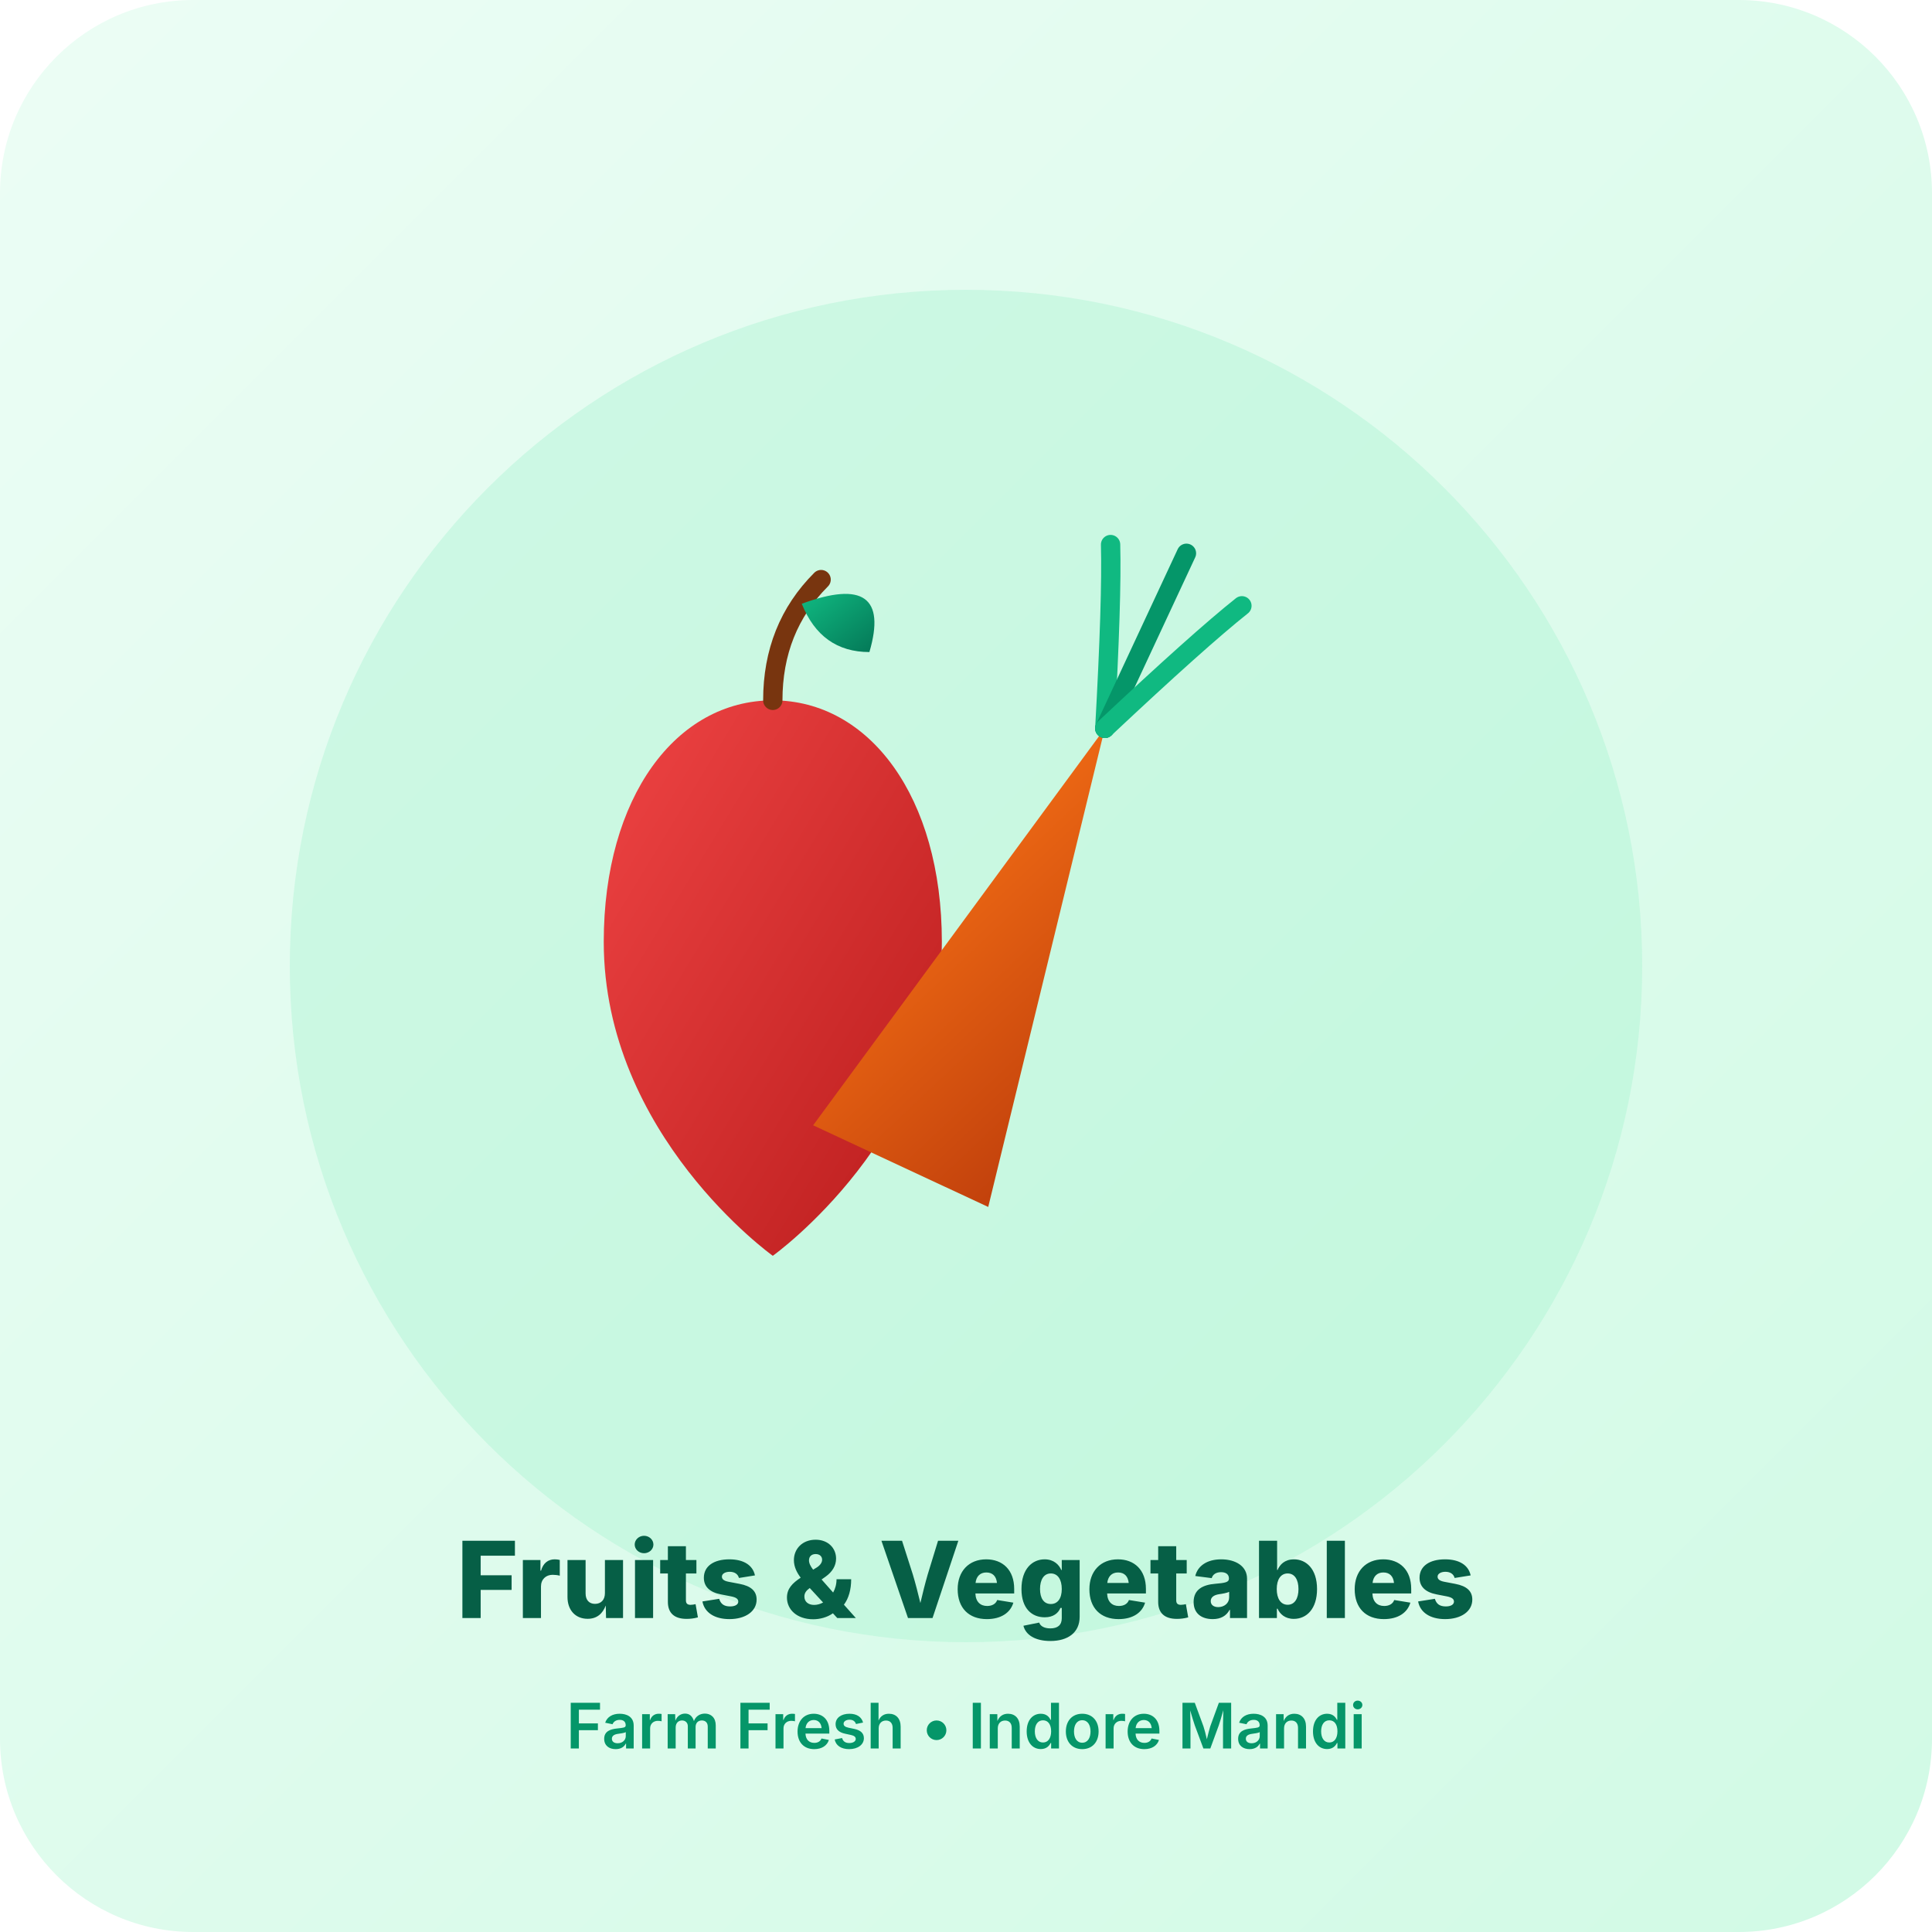
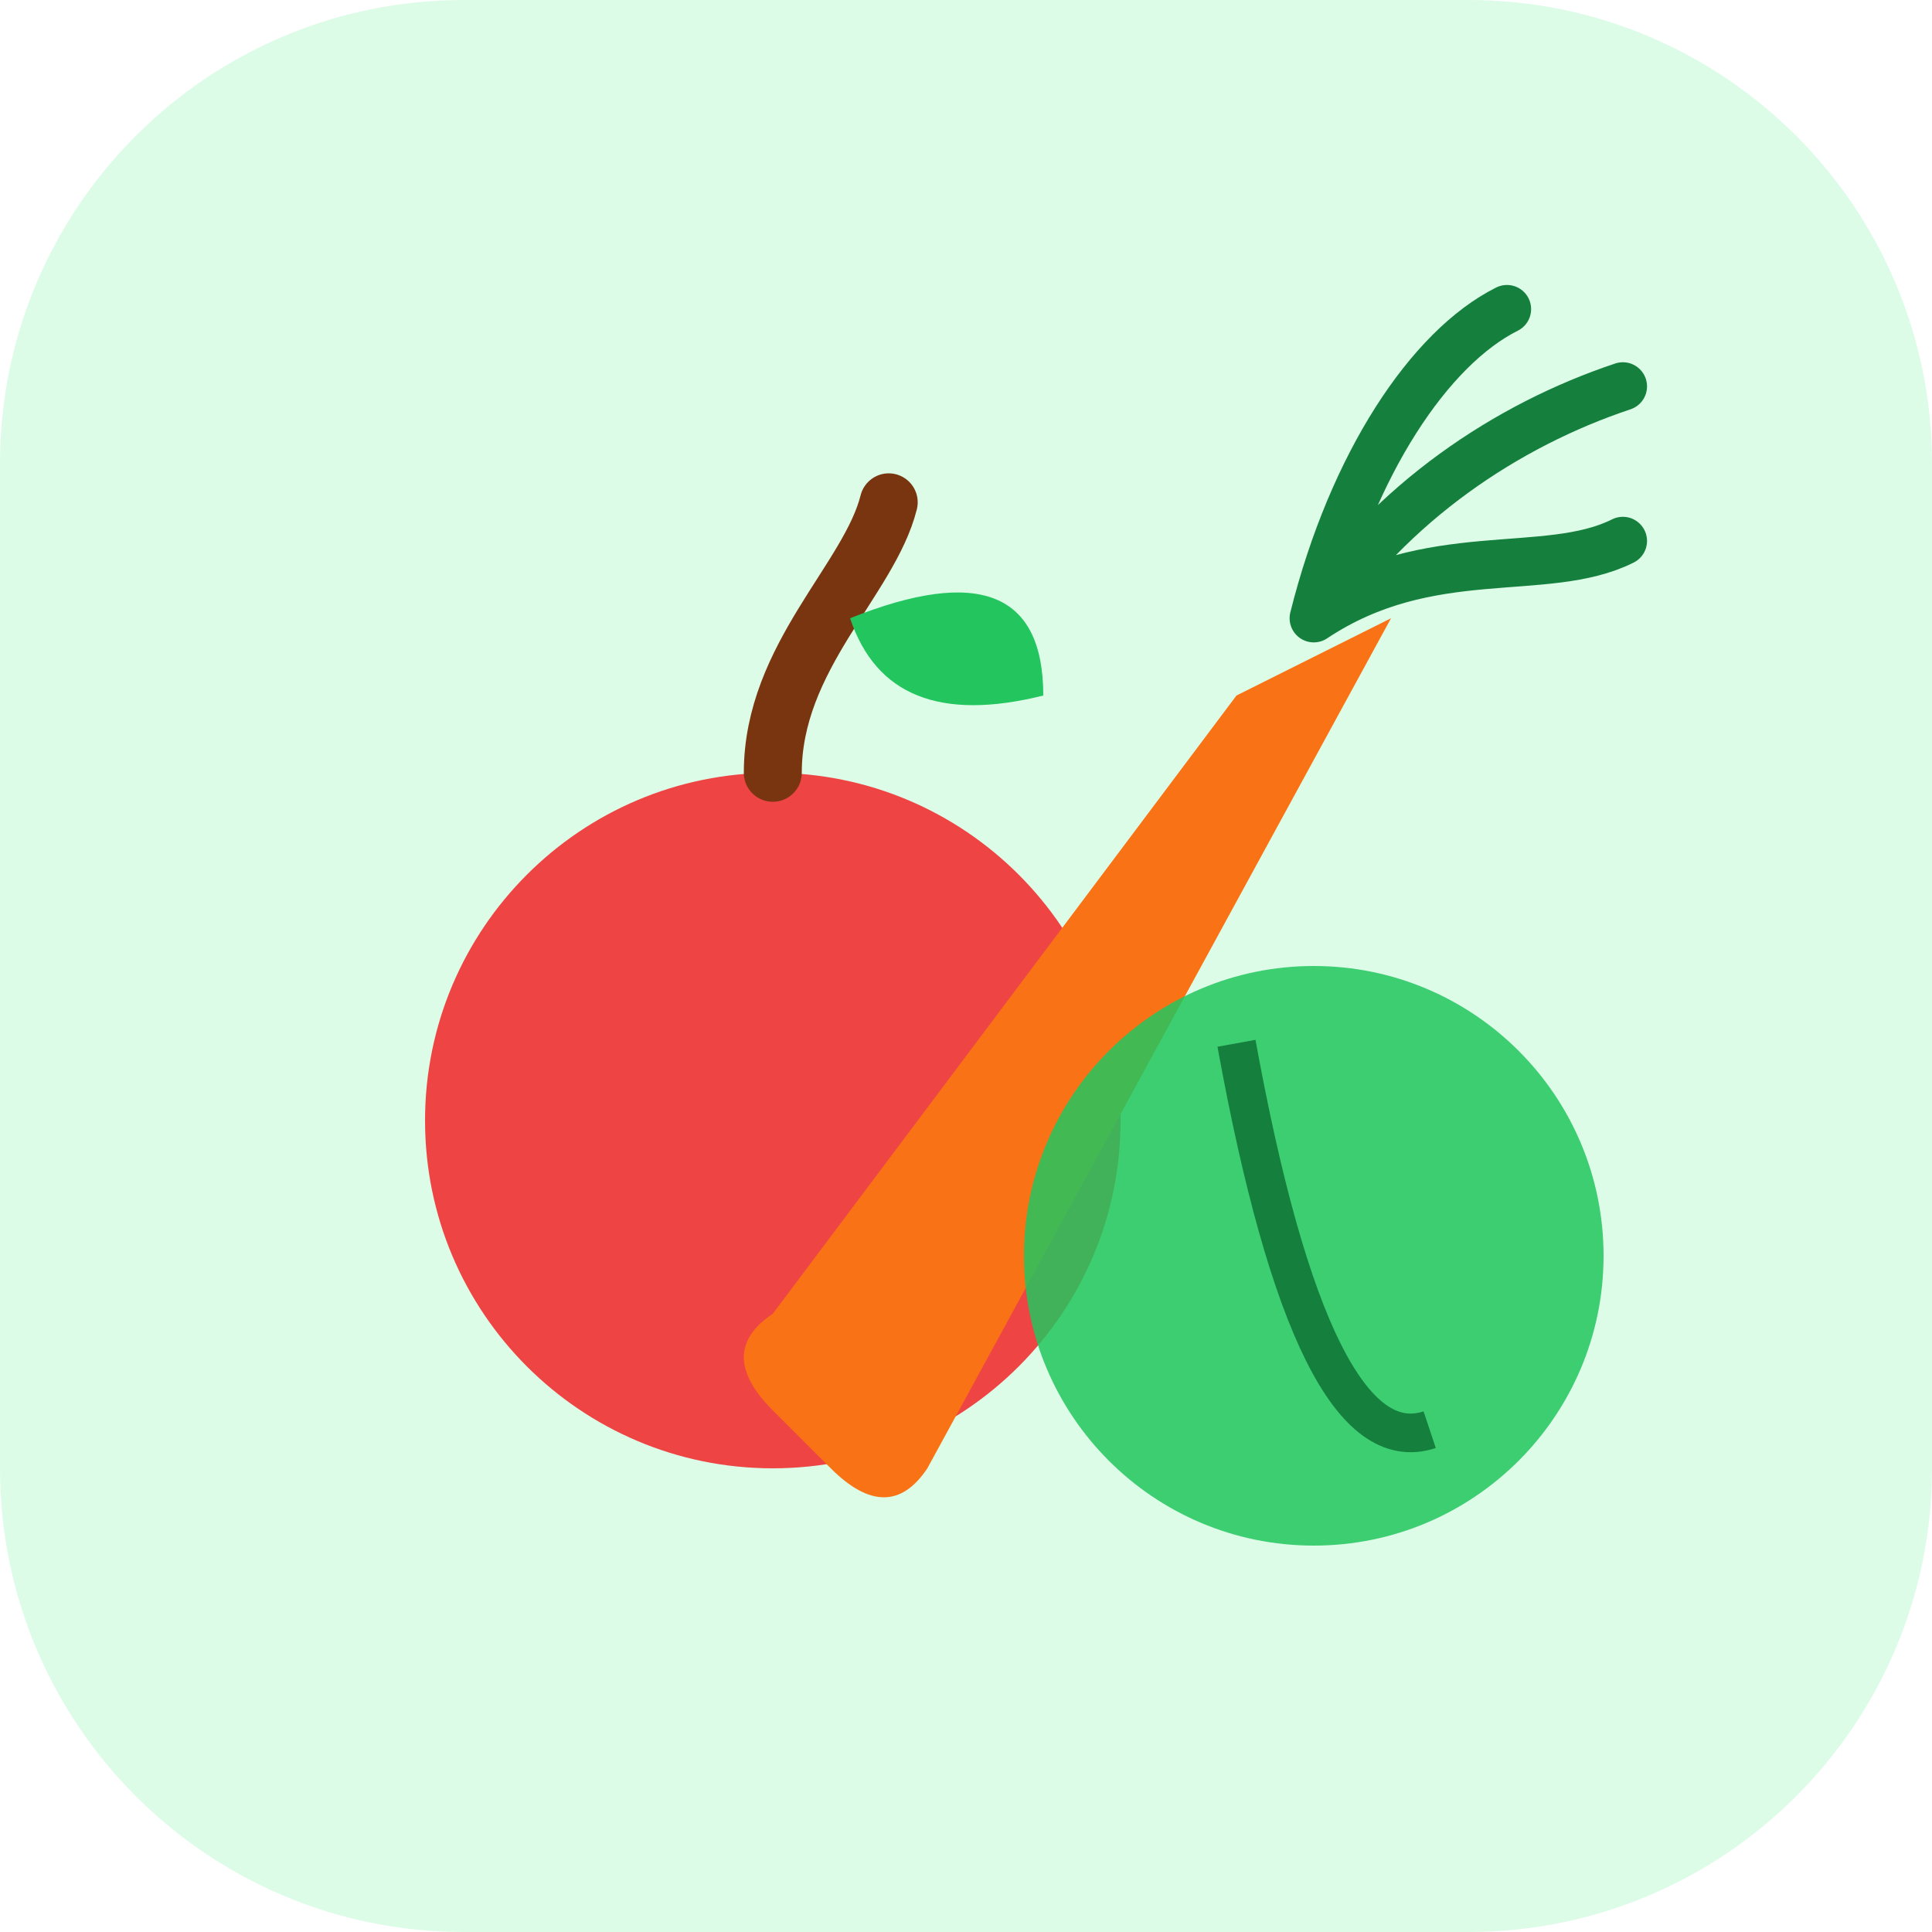
- <svg xmlns="http://www.w3.org/2000/svg" viewBox="0 0 400 400" width="100%" height="100%">
-   <defs>
-     <linearGradient id="bg-fv" x1="0%" y1="0%" x2="100%" y2="100%">
-       <stop offset="0%" stop-color="#ECFDF5" />
-       <stop offset="100%" stop-color="#D1FAE5" />
-     </linearGradient>
-     <linearGradient id="apple" x1="0%" y1="0%" x2="100%" y2="100%">
-       <stop offset="0%" stop-color="#EF4444" />
-       <stop offset="100%" stop-color="#B91C1C" />
-     </linearGradient>
-     <linearGradient id="leaf" x1="0%" y1="0%" x2="100%" y2="100%">
-       <stop offset="0%" stop-color="#10B981" />
-       <stop offset="100%" stop-color="#047857" />
-     </linearGradient>
-     <linearGradient id="carrot" x1="0%" y1="0%" x2="100%" y2="100%">
-       <stop offset="0%" stop-color="#F97316" />
-       <stop offset="100%" stop-color="#C2410C" />
-     </linearGradient>
-   </defs>
-   <rect width="400" height="400" rx="40" fill="url(#bg-fv)" />
-   <circle cx="200" cy="200" r="140" fill="#A7F3D0" opacity="0.4" />
-   <g transform="translate(110, 130)">
-     <path d="M50,15 C30,15 15,35 15,65 C15,105 50,130 50,130 C50,130 85,105 85,65 C85,35 70,15 50,15 Z" fill="url(#apple)" />
-     <path d="M50,15 Q50,0 60,-10" stroke="#78350F" stroke-width="4" fill="none" stroke-linecap="round" />
-     <path d="M56,-5 Q75,-12 70,5 Q60,5 56,-5 Z" fill="url(#leaf)" />
-   </g>
-   <g transform="translate(210, 120) rotate(25)">
-     <polygon points="30,20 50,120 10,120" fill="url(#carrot)" />
-     <path d="M30,20 Q20,-5 15,-15" stroke="#10B981" stroke-width="4" stroke-linecap="round" />
-     <path d="M30,20 Q30,-10 30,-20" stroke="#059669" stroke-width="4" stroke-linecap="round" />
-     <path d="M30,20 Q40,-5 45,-15" stroke="#10B981" stroke-width="4" stroke-linecap="round" />
-   </g>
-   <text x="200" y="335" font-family="system-ui, -apple-system, sans-serif" font-size="22" font-weight="800" fill="#065F46" text-anchor="middle">Fruits &amp; Vegetables</text>
-   <text x="200" y="362" font-family="system-ui, -apple-system, sans-serif" font-size="13" font-weight="600" fill="#059669" text-anchor="middle">Farm Fresh • Indore Mandi</text>
+ <svg xmlns="http://www.w3.org/2000/svg" viewBox="0 0 100 100" fill="none">
+   <rect width="100" height="100" rx="24" fill="#DCFCE7" />
+   <circle cx="40" cy="58" r="18" fill="#EF4444" />
+   <path d="M40 40 C40 34 45 30 46 26" stroke="#78350F" stroke-width="3" stroke-linecap="round" />
+   <path d="M44 32 Q54 28 54 36 Q46 38 44 32 Z" fill="#22C55E" />
+   <path d="M72 32 L48 76 Q46 79 43 76 L40 73 Q37 70 40 68 L64 36 Z" fill="#F97316" />
+   <path d="M68 32 C72 26 78 22 84 20 M68 32 C74 28 80 30 84 28 M68 32 C70 24 74 18 78 16" stroke="#15803D" stroke-width="2.5" stroke-linecap="round" />
+   <circle cx="68" cy="65" r="15" fill="#22C55E" opacity="0.85" />
+   <path d="M64 54 Q68 76 74 74" stroke="#15803D" stroke-width="2" />
</svg>
